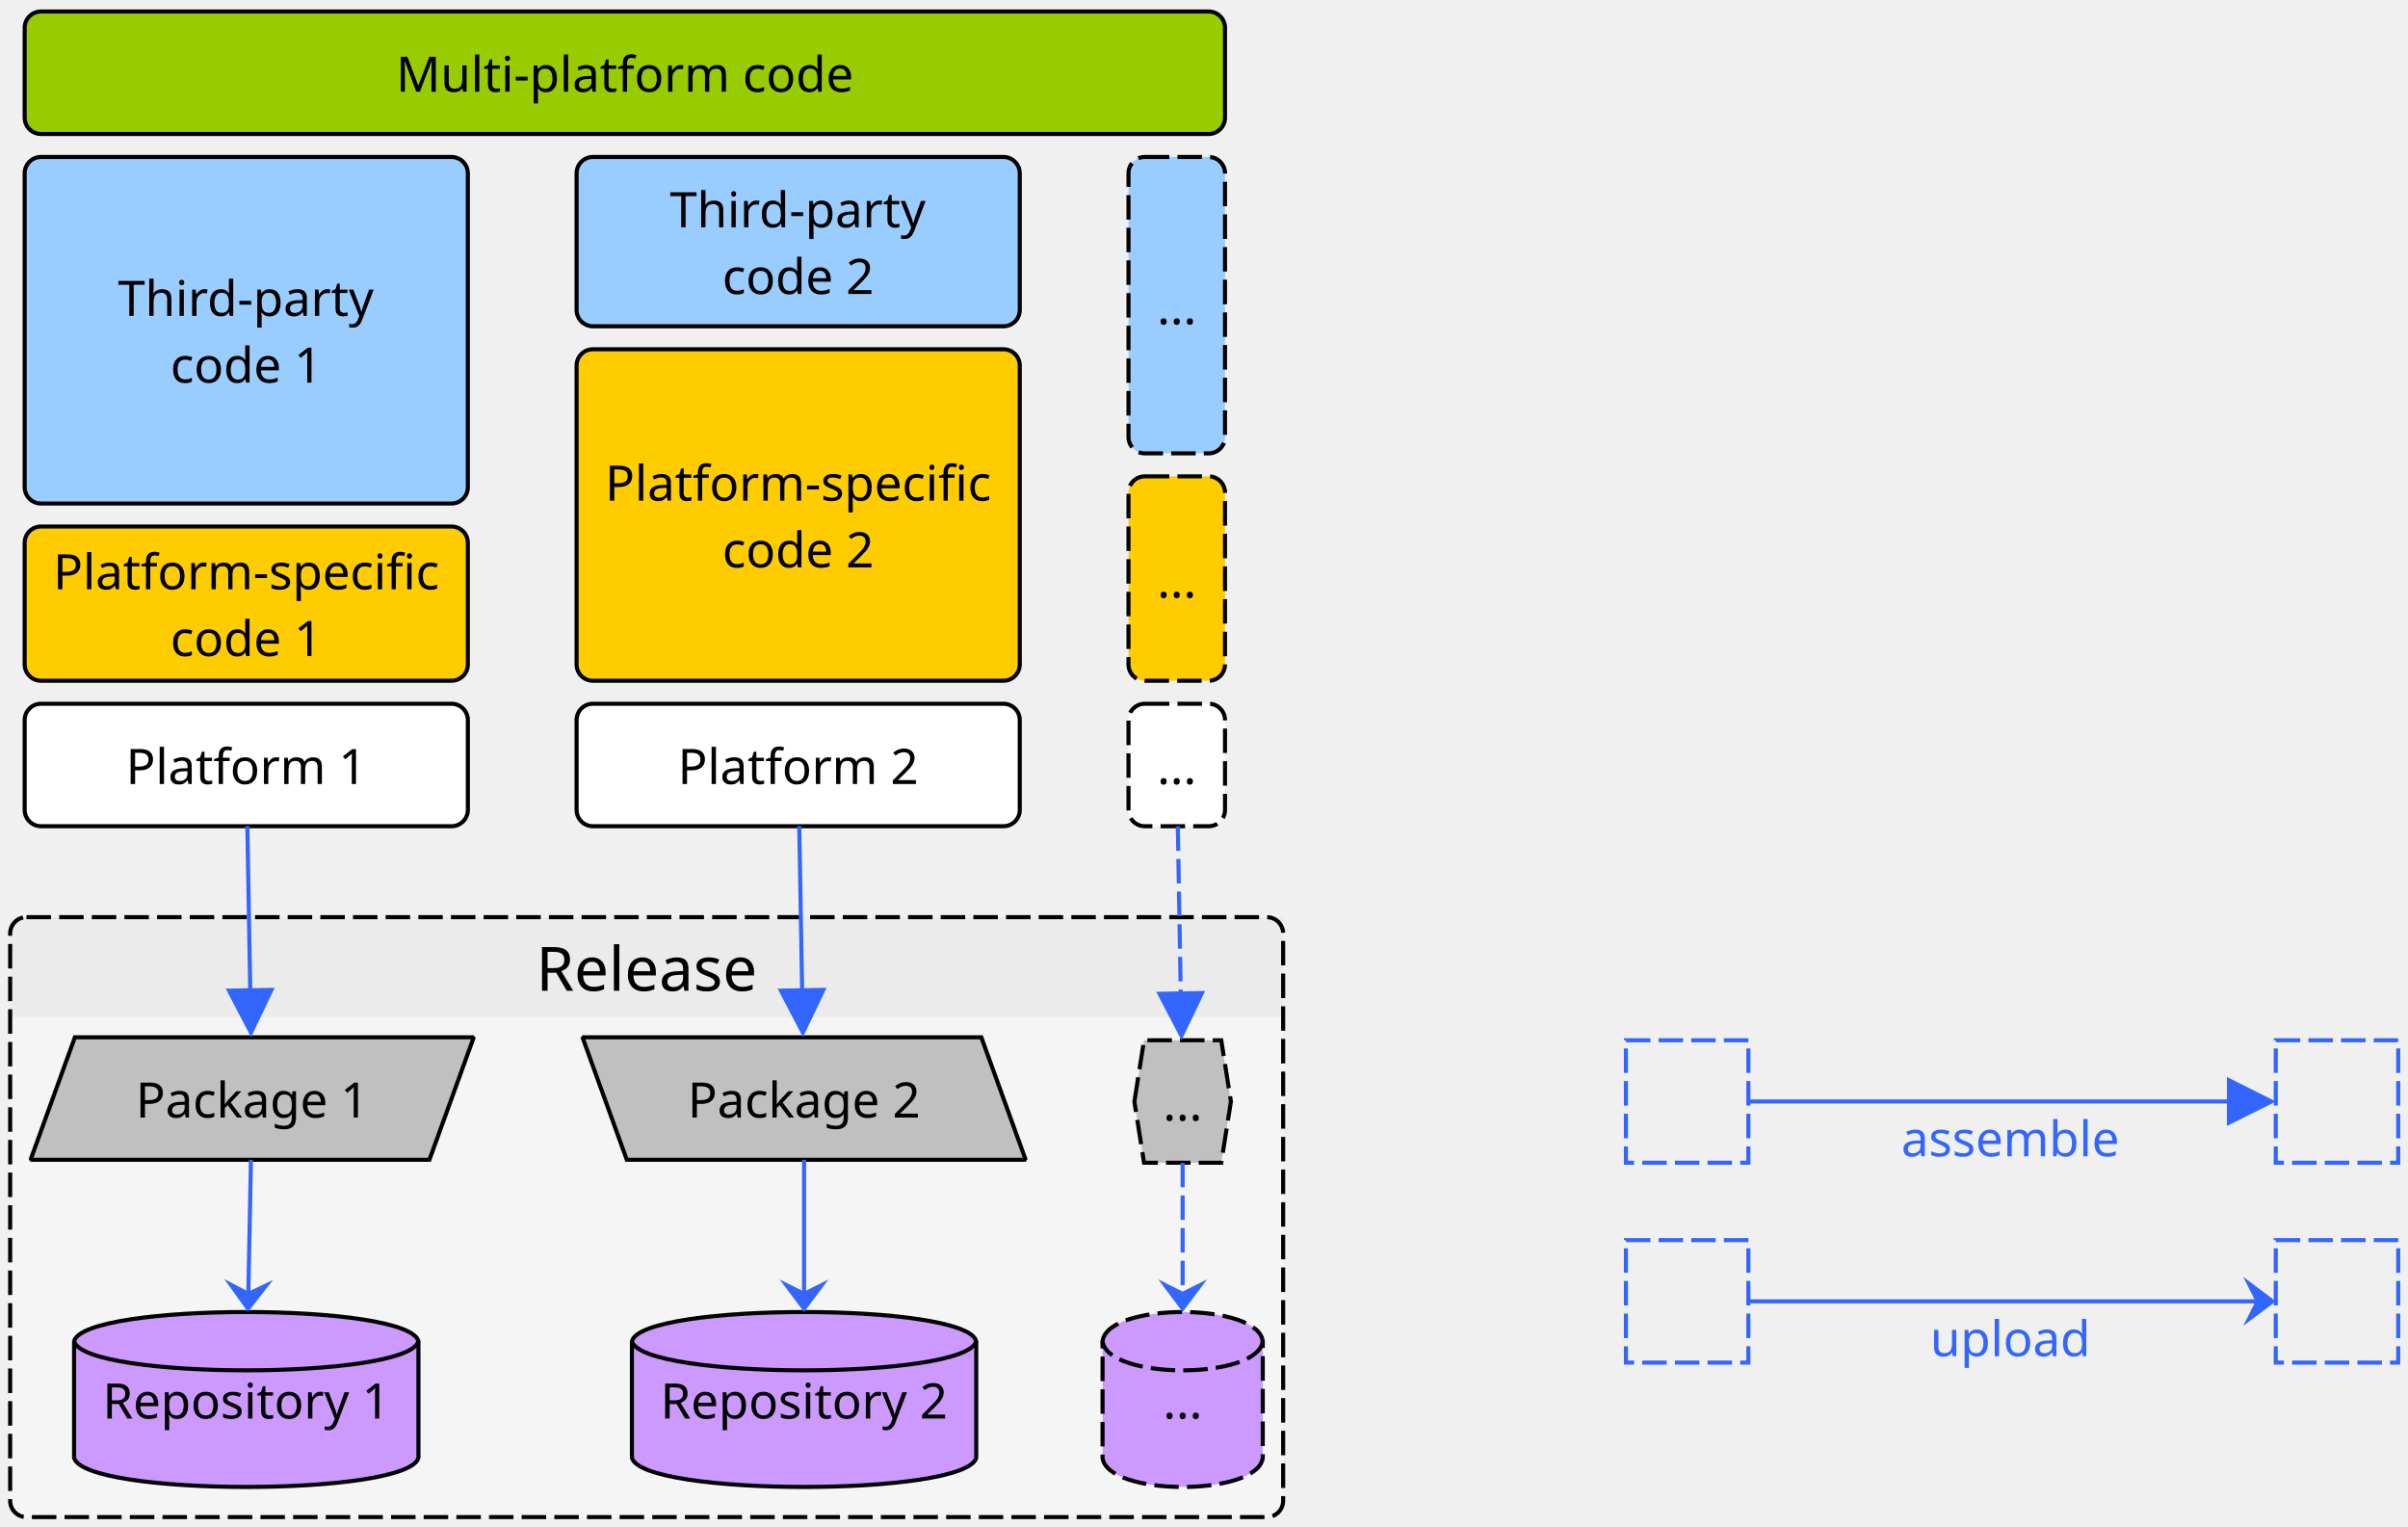
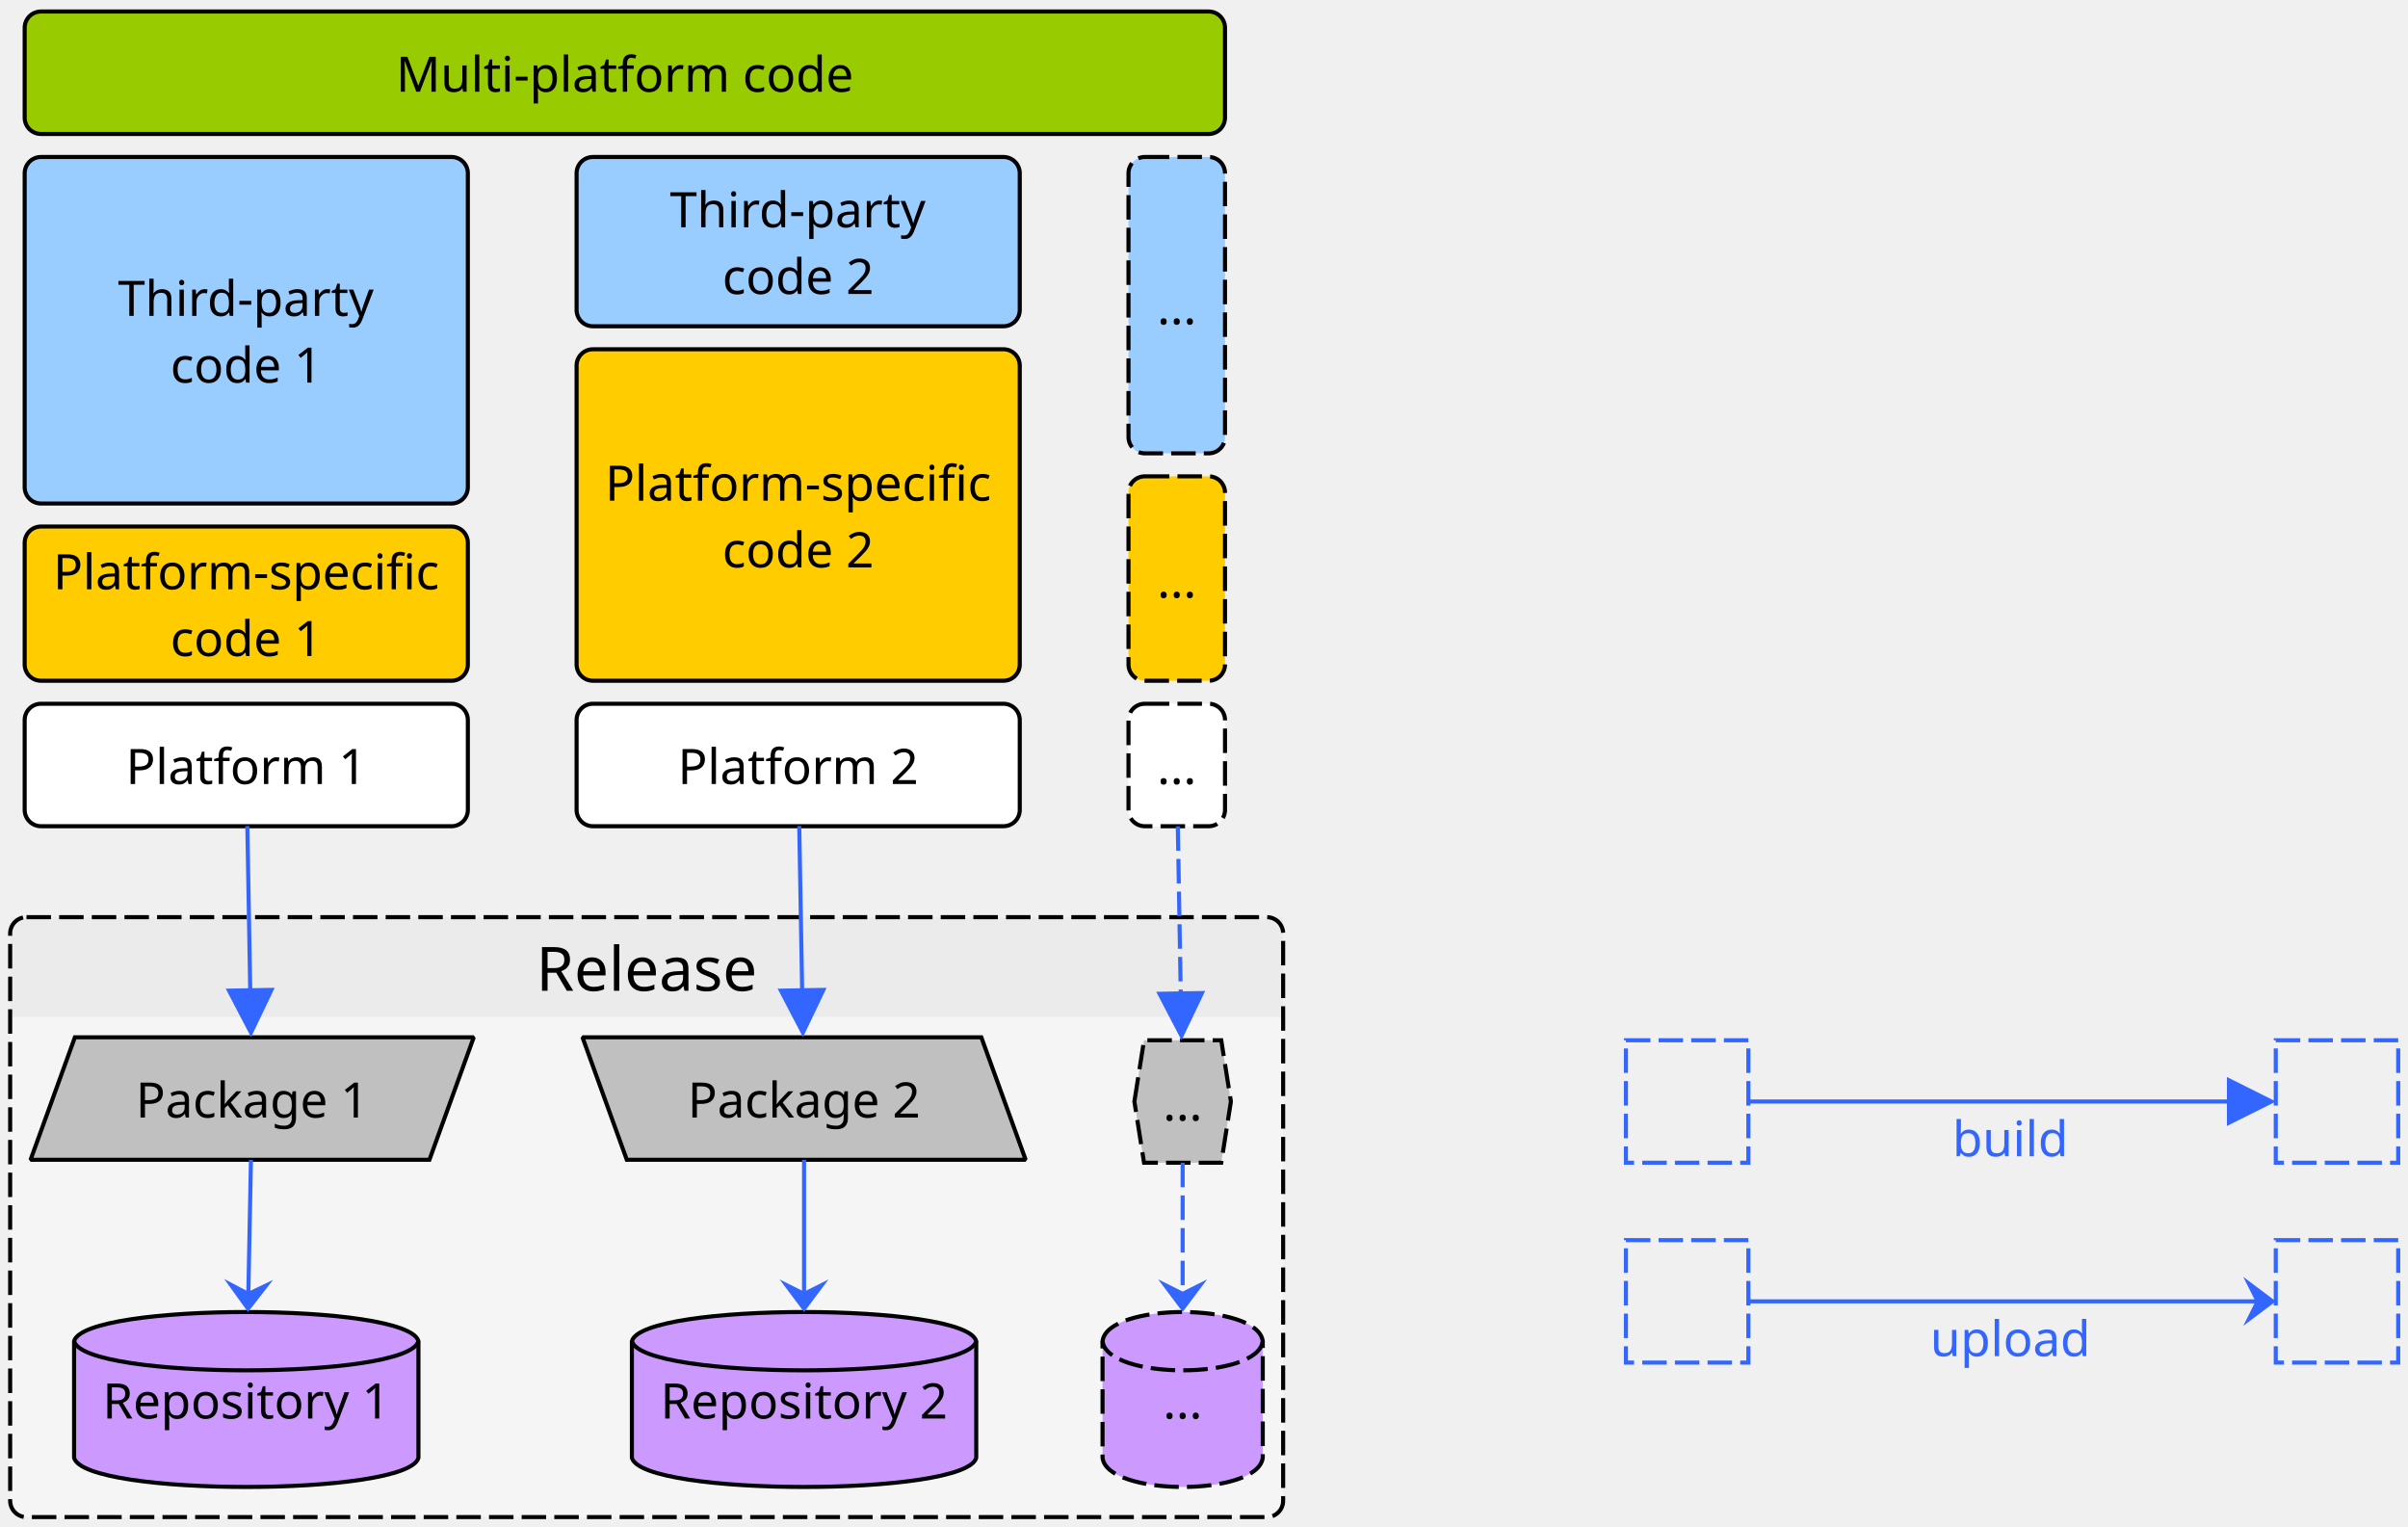
<svg xmlns="http://www.w3.org/2000/svg" fill-opacity="1" color-rendering="auto" color-interpolation="auto" text-rendering="auto" stroke="black" stroke-linecap="square" width="1024" stroke-miterlimit="10" shape-rendering="auto" stroke-opacity="1" fill="black" stroke-dasharray="none" font-weight="normal" stroke-width="1" height="649" font-family="'Dialog'" font-style="normal" stroke-linejoin="miter" font-size="12px" stroke-dashoffset="0" image-rendering="auto">
  <defs id="genericDefs" />
  <g>
    <defs id="defs1">
      <clipPath clipPathUnits="userSpaceOnUse" id="clipPath1">
        <path d="M0 0 L1024 0 L1024 649 L0 649 L0 0 Z" />
      </clipPath>
      <clipPath clipPathUnits="userSpaceOnUse" id="clipPath2">
        <path d="M444 287 L1034 287 L1034 660.936 L444 660.936 L444 287 Z" />
      </clipPath>
    </defs>
    <g fill="white" text-rendering="geometricPrecision" shape-rendering="geometricPrecision" transform="matrix(1.7356,0,0,1.7356,-770.6034,-498.1153)" stroke="white">
      <rect x="450.044" y="459.393" clip-path="url(#clipPath2)" width="108.585" rx="4" ry="4" height="30" stroke="none" />
    </g>
    <g text-rendering="geometricPrecision" stroke-miterlimit="1.45" shape-rendering="geometricPrecision" transform="matrix(1.7356,0,0,1.7356,-770.6034,-498.1153)" stroke-linecap="butt">
      <rect x="450.044" y="459.393" clip-path="url(#clipPath2)" fill="none" width="108.585" rx="4" ry="4" height="30" />
      <text x="474.852" xml:space="preserve" y="479.049" clip-path="url(#clipPath2)" font-family="sans-serif" stroke="none">Platform 1</text>
    </g>
    <g fill="white" text-rendering="geometricPrecision" shape-rendering="geometricPrecision" transform="matrix(1.7356,0,0,1.7356,-770.6034,-498.1153)" stroke="white">
      <rect x="585.271" y="459.393" clip-path="url(#clipPath2)" width="108.585" rx="4" ry="4" height="30" stroke="none" />
    </g>
    <g text-rendering="geometricPrecision" stroke-miterlimit="1.45" shape-rendering="geometricPrecision" transform="matrix(1.7356,0,0,1.7356,-770.6034,-498.1153)" stroke-linecap="butt">
      <rect x="585.271" y="459.393" clip-path="url(#clipPath2)" fill="none" width="108.585" rx="4" ry="4" height="30" />
      <text x="610.079" xml:space="preserve" y="479.049" clip-path="url(#clipPath2)" font-family="sans-serif" stroke="none">Platform 2</text>
    </g>
    <g fill="white" text-rendering="geometricPrecision" shape-rendering="geometricPrecision" transform="matrix(1.7356,0,0,1.7356,-770.6034,-498.1153)" stroke="white">
      <rect x="720.497" y="459.393" clip-path="url(#clipPath2)" width="23.648" rx="4" ry="4" height="30" stroke="none" />
    </g>
    <g text-rendering="geometricPrecision" stroke-miterlimit="1.45" stroke-dasharray="6,2" shape-rendering="geometricPrecision" transform="matrix(1.7356,0,0,1.7356,-770.6034,-498.1153)" stroke-linecap="butt">
      <rect x="720.497" y="459.393" clip-path="url(#clipPath2)" fill="none" width="23.648" rx="4" ry="4" height="30" />
      <text x="727.497" y="479.049" clip-path="url(#clipPath2)" font-family="sans-serif" stroke-dasharray="none" stroke="none" xml:space="preserve">...</text>
    </g>
    <g fill="rgb(153,204,0)" text-rendering="geometricPrecision" shape-rendering="geometricPrecision" transform="matrix(1.7356,0,0,1.7356,-770.6034,-498.1153)" stroke="rgb(153,204,0)">
      <rect x="450.044" y="289.818" clip-path="url(#clipPath2)" width="294.101" rx="4" ry="4" height="30" stroke="none" />
    </g>
    <g text-rendering="geometricPrecision" stroke-miterlimit="1.45" shape-rendering="geometricPrecision" transform="matrix(1.7356,0,0,1.7356,-770.6034,-498.1153)" stroke-linecap="butt">
      <rect x="450.044" y="289.818" clip-path="url(#clipPath2)" fill="none" width="294.101" rx="4" ry="4" height="30" />
      <text x="541.054" xml:space="preserve" y="309.474" clip-path="url(#clipPath2)" font-family="sans-serif" stroke="none">Multi-platform code</text>
    </g>
    <g fill="rgb(255,204,0)" text-rendering="geometricPrecision" shape-rendering="geometricPrecision" transform="matrix(1.7356,0,0,1.7356,-770.6034,-498.1153)" stroke="rgb(255,204,0)">
      <rect x="450.044" y="415.975" clip-path="url(#clipPath2)" width="108.585" rx="4" ry="4" height="37.782" stroke="none" />
    </g>
    <g text-rendering="geometricPrecision" stroke-miterlimit="1.45" shape-rendering="geometricPrecision" transform="matrix(1.7356,0,0,1.7356,-770.6034,-498.1153)" stroke-linecap="butt">
      <rect x="450.044" y="415.975" clip-path="url(#clipPath2)" fill="none" width="108.585" rx="4" ry="4" height="37.782" />
      <text x="457.044" xml:space="preserve" y="431.35" clip-path="url(#clipPath2)" font-family="sans-serif" stroke="none">Platform-specific</text>
      <text x="485.76" xml:space="preserve" y="447.694" clip-path="url(#clipPath2)" font-family="sans-serif" stroke="none">code 1</text>
    </g>
    <g fill="rgb(255,204,0)" text-rendering="geometricPrecision" shape-rendering="geometricPrecision" transform="matrix(1.7356,0,0,1.7356,-770.6034,-498.1153)" stroke="rgb(255,204,0)">
      <rect x="585.271" y="372.557" clip-path="url(#clipPath2)" width="108.585" rx="4" ry="4" height="81.2" stroke="none" />
    </g>
    <g text-rendering="geometricPrecision" stroke-miterlimit="1.45" shape-rendering="geometricPrecision" transform="matrix(1.7356,0,0,1.7356,-770.6034,-498.1153)" stroke-linecap="butt">
      <rect x="585.271" y="372.557" clip-path="url(#clipPath2)" fill="none" width="108.585" rx="4" ry="4" height="81.2" />
      <text x="592.271" xml:space="preserve" y="409.641" clip-path="url(#clipPath2)" font-family="sans-serif" stroke="none">Platform-specific</text>
      <text x="620.987" xml:space="preserve" y="425.986" clip-path="url(#clipPath2)" font-family="sans-serif" stroke="none">code 2</text>
    </g>
    <g fill="rgb(153,204,255)" text-rendering="geometricPrecision" shape-rendering="geometricPrecision" transform="matrix(1.7356,0,0,1.7356,-770.6034,-498.1153)" stroke="rgb(153,204,255)">
      <rect x="450.044" y="325.453" clip-path="url(#clipPath2)" width="108.585" rx="4" ry="4" height="84.886" stroke="none" />
    </g>
    <g text-rendering="geometricPrecision" stroke-miterlimit="1.45" shape-rendering="geometricPrecision" transform="matrix(1.7356,0,0,1.7356,-770.6034,-498.1153)" stroke-linecap="butt">
      <rect x="450.044" y="325.453" clip-path="url(#clipPath2)" fill="none" width="108.585" rx="4" ry="4" height="84.886" />
      <text x="472.884" xml:space="preserve" y="364.381" clip-path="url(#clipPath2)" font-family="sans-serif" stroke="none">Third-party</text>
      <text x="485.76" xml:space="preserve" y="380.725" clip-path="url(#clipPath2)" font-family="sans-serif" stroke="none">code 1</text>
    </g>
    <g fill="rgb(153,204,255)" text-rendering="geometricPrecision" shape-rendering="geometricPrecision" transform="matrix(1.7356,0,0,1.7356,-770.6034,-498.1153)" stroke="rgb(153,204,255)">
      <rect x="585.271" y="325.453" clip-path="url(#clipPath2)" width="108.585" rx="4" ry="4" height="41.469" stroke="none" />
    </g>
    <g text-rendering="geometricPrecision" stroke-miterlimit="1.45" shape-rendering="geometricPrecision" transform="matrix(1.7356,0,0,1.7356,-770.6034,-498.1153)" stroke-linecap="butt">
      <rect x="585.271" y="325.453" clip-path="url(#clipPath2)" fill="none" width="108.585" rx="4" ry="4" height="41.469" />
      <text x="608.111" xml:space="preserve" y="342.672" clip-path="url(#clipPath2)" font-family="sans-serif" stroke="none">Third-party</text>
      <text x="620.987" xml:space="preserve" y="359.016" clip-path="url(#clipPath2)" font-family="sans-serif" stroke="none">code 2</text>
    </g>
    <g fill="rgb(255,204,0)" text-rendering="geometricPrecision" shape-rendering="geometricPrecision" transform="matrix(1.7356,0,0,1.7356,-770.6034,-498.1153)" stroke="rgb(255,204,0)">
      <rect x="720.497" y="403.687" clip-path="url(#clipPath2)" width="23.648" rx="4" ry="4" height="50.07" stroke="none" />
    </g>
    <g text-rendering="geometricPrecision" stroke-miterlimit="1.45" stroke-dasharray="6,2" shape-rendering="geometricPrecision" transform="matrix(1.7356,0,0,1.7356,-770.6034,-498.1153)" stroke-linecap="butt">
      <rect x="720.497" y="403.687" clip-path="url(#clipPath2)" fill="none" width="23.648" rx="4" ry="4" height="50.07" />
      <text x="727.497" y="433.378" clip-path="url(#clipPath2)" font-family="sans-serif" stroke-dasharray="none" stroke="none" xml:space="preserve">...</text>
    </g>
    <g fill="rgb(153,204,255)" text-rendering="geometricPrecision" shape-rendering="geometricPrecision" transform="matrix(1.7356,0,0,1.7356,-770.6034,-498.1153)" stroke="rgb(153,204,255)">
      <rect x="720.497" y="325.453" clip-path="url(#clipPath2)" width="23.648" rx="4" ry="4" height="72.598" stroke="none" />
    </g>
    <g text-rendering="geometricPrecision" stroke-miterlimit="1.45" stroke-dasharray="6,2" shape-rendering="geometricPrecision" transform="matrix(1.7356,0,0,1.7356,-770.6034,-498.1153)" stroke-linecap="butt">
      <rect x="720.497" y="325.453" clip-path="url(#clipPath2)" fill="none" width="23.648" rx="4" ry="4" height="72.598" />
      <text x="727.497" y="366.409" clip-path="url(#clipPath2)" font-family="sans-serif" stroke-dasharray="none" stroke="none" xml:space="preserve">...</text>
    </g>
    <g fill="rgb(245,245,245)" text-rendering="geometricPrecision" shape-rendering="geometricPrecision" transform="matrix(1.7356,0,0,1.7356,-770.6034,-498.1153)" stroke="rgb(245,245,245)">
      <rect x="446.488" y="511.671" clip-path="url(#clipPath2)" width="311.902" rx="4" ry="4" height="146.958" stroke="none" />
      <rect x="446.488" y="511.671" clip-path="url(#clipPath2)" fill="rgb(235,235,235)" width="311.902" height="24.43" stroke="none" />
    </g>
    <g font-size="15px" stroke-linecap="butt" transform="matrix(1.7356,0,0,1.7356,-770.6034,-498.1153)" text-rendering="geometricPrecision" font-family="sans-serif" shape-rendering="geometricPrecision" stroke-miterlimit="1.45">
      <text x="575.349" xml:space="preserve" y="529.706" clip-path="url(#clipPath2)" stroke="none">Release</text>
      <rect x="446.488" y="511.671" clip-path="url(#clipPath2)" fill="none" width="311.902" stroke-dasharray="6,2" rx="4" ry="4" height="146.958" />
    </g>
    <g fill="silver" text-rendering="geometricPrecision" shape-rendering="geometricPrecision" transform="matrix(1.7356,0,0,1.7356,-770.6034,-498.1153)" stroke="silver">
-       <path d="M721.942 556.825 L724.306 541.825 L743.225 541.825 L745.59 556.825 L743.225 571.825 L724.306 571.825 Z" fill-rule="evenodd" clip-path="url(#clipPath2)" stroke="none" />
+       <path d="M721.941 556.826 L724.306 541.826 L743.225 541.826 L745.589 556.826 L743.225 571.826 L724.306 571.826 Z" fill-rule="evenodd" clip-path="url(#clipPath2)" stroke="none" />
    </g>
    <g text-rendering="geometricPrecision" stroke-miterlimit="1.45" stroke-dasharray="6,2" shape-rendering="geometricPrecision" transform="matrix(1.7356,0,0,1.7356,-770.6034,-498.1153)" stroke-linecap="butt">
-       <path fill="none" d="M721.942 556.825 L724.306 541.825 L743.225 541.825 L745.59 556.825 L743.225 571.825 L724.306 571.825 Z" fill-rule="evenodd" clip-path="url(#clipPath2)" />
+       <path fill="none" d="M721.941 556.826 L724.306 541.826 L743.225 541.826 L745.589 556.826 L743.225 571.826 L724.306 571.826 Z" fill-rule="evenodd" clip-path="url(#clipPath2)" />
      <text x="728.941" y="561.482" clip-path="url(#clipPath2)" font-family="sans-serif" stroke-dasharray="none" stroke="none" xml:space="preserve">...</text>
    </g>
    <g fill="rgb(204,153,255)" text-rendering="geometricPrecision" shape-rendering="geometricPrecision" transform="matrix(1.7356,0,0,1.7356,-770.6034,-498.1153)" stroke="rgb(204,153,255)">
      <path d="M598.823 615.539 C601.354 606.016 680.66 606.016 683.191 615.539 L683.191 644.107 C680.66 653.629 601.354 653.629 598.823 644.107 Z" stroke="none" clip-path="url(#clipPath2)" />
    </g>
    <g text-rendering="geometricPrecision" stroke-miterlimit="1.45" shape-rendering="geometricPrecision" transform="matrix(1.7356,0,0,1.7356,-770.6034,-498.1153)" stroke-linecap="butt">
      <path fill="none" d="M598.823 615.539 C601.354 606.016 680.66 606.016 683.191 615.539 L683.191 644.107 C680.66 653.629 601.354 653.629 598.823 644.107 Z" clip-path="url(#clipPath2)" />
      <path fill="none" d="M683.191 615.539 C680.66 625.062 601.354 625.062 598.823 615.539" clip-path="url(#clipPath2)" />
      <text x="605.823" xml:space="preserve" y="634.479" clip-path="url(#clipPath2)" font-family="sans-serif" stroke="none">Repository 2</text>
    </g>
    <g fill="silver" text-rendering="geometricPrecision" shape-rendering="geometricPrecision" transform="matrix(1.7356,0,0,1.7356,-770.6034,-498.1153)" stroke="silver">
-       <path d="M586.715 541.1 L684.441 541.1 L695.299 571.1 L597.574 571.1 Z" fill-rule="evenodd" clip-path="url(#clipPath2)" stroke="none" />
+       <path d="M586.715 541.101 L684.441 541.101 L695.299 571.101 L597.573 571.101 Z" fill-rule="evenodd" clip-path="url(#clipPath2)" stroke="none" />
    </g>
    <g text-rendering="geometricPrecision" stroke-miterlimit="1.45" shape-rendering="geometricPrecision" transform="matrix(1.7356,0,0,1.7356,-770.6034,-498.1153)" stroke-linecap="butt">
-       <path fill="none" d="M586.715 541.1 L684.441 541.1 L695.299 571.1 L597.574 571.1 Z" fill-rule="evenodd" clip-path="url(#clipPath2)" />
+       <path fill="none" d="M586.715 541.101 L684.441 541.101 L695.299 571.101 L597.573 571.101 Z" fill-rule="evenodd" clip-path="url(#clipPath2)" />
      <text x="612.495" xml:space="preserve" y="560.757" clip-path="url(#clipPath2)" font-family="sans-serif" stroke="none">Package 2</text>
    </g>
    <g fill="rgb(204,153,255)" text-rendering="geometricPrecision" shape-rendering="geometricPrecision" transform="matrix(1.7356,0,0,1.7356,-770.6034,-498.1153)" stroke="rgb(204,153,255)">
      <path d="M462.152 615.539 C464.683 606.016 543.99 606.016 546.521 615.539 L546.521 644.107 C543.99 653.629 464.683 653.629 462.152 644.107 Z" stroke="none" clip-path="url(#clipPath2)" />
    </g>
    <g text-rendering="geometricPrecision" stroke-miterlimit="1.45" shape-rendering="geometricPrecision" transform="matrix(1.7356,0,0,1.7356,-770.6034,-498.1153)" stroke-linecap="butt">
      <path fill="none" d="M462.152 615.539 C464.683 606.016 543.99 606.016 546.521 615.539 L546.521 644.107 C543.99 653.629 464.683 653.629 462.152 644.107 Z" clip-path="url(#clipPath2)" />
      <path fill="none" d="M546.521 615.539 C543.99 625.062 464.683 625.062 462.152 615.539" clip-path="url(#clipPath2)" />
      <text x="469.152" xml:space="preserve" y="634.479" clip-path="url(#clipPath2)" font-family="sans-serif" stroke="none">Repository 1</text>
    </g>
    <g fill="silver" text-rendering="geometricPrecision" shape-rendering="geometricPrecision" transform="matrix(1.7356,0,0,1.7356,-770.6034,-498.1153)" stroke="silver">
-       <path d="M462.347 541.1 L560.073 541.1 L549.214 571.1 L451.488 571.1 Z" fill-rule="evenodd" clip-path="url(#clipPath2)" stroke="none" />
+       <path d="M462.347 541.101 L560.073 541.101 L549.215 571.101 L451.488 571.101 Z" fill-rule="evenodd" clip-path="url(#clipPath2)" stroke="none" />
    </g>
    <g text-rendering="geometricPrecision" stroke-miterlimit="1.45" shape-rendering="geometricPrecision" transform="matrix(1.7356,0,0,1.7356,-770.6034,-498.1153)" stroke-linecap="butt">
-       <path fill="none" d="M462.347 541.1 L560.073 541.1 L549.214 571.1 L451.488 571.1 Z" fill-rule="evenodd" clip-path="url(#clipPath2)" />
+       <path fill="none" d="M462.347 541.101 L560.073 541.101 L549.215 571.101 L451.488 571.101 Z" fill-rule="evenodd" clip-path="url(#clipPath2)" />
      <text x="477.268" xml:space="preserve" y="560.757" clip-path="url(#clipPath2)" font-family="sans-serif" stroke="none">Package 1</text>
    </g>
    <g fill="rgb(204,153,255)" text-rendering="geometricPrecision" shape-rendering="geometricPrecision" transform="matrix(1.7356,0,0,1.7356,-770.6034,-498.1153)" stroke="rgb(204,153,255)">
      <path d="M714.14 615.539 C715.318 606.016 752.213 606.016 753.39 615.539 L753.39 644.107 C752.213 653.629 715.318 653.629 714.14 644.107 Z" stroke="none" clip-path="url(#clipPath2)" />
    </g>
    <g text-rendering="geometricPrecision" stroke-miterlimit="1.45" stroke-dasharray="6,2" shape-rendering="geometricPrecision" transform="matrix(1.7356,0,0,1.7356,-770.6034,-498.1153)" stroke-linecap="butt">
      <path fill="none" d="M714.14 615.539 C715.318 606.016 752.213 606.016 753.39 615.539 L753.39 644.107 C752.213 653.629 715.318 653.629 714.14 644.107 Z" clip-path="url(#clipPath2)" />
      <path fill="none" d="M753.39 615.539 C752.213 625.062 715.318 625.062 714.14 615.539" clip-path="url(#clipPath2)" />
      <text x="728.941" y="634.479" clip-path="url(#clipPath2)" font-family="sans-serif" stroke-dasharray="none" stroke="none" xml:space="preserve">...</text>
    </g>
    <g stroke-linecap="butt" transform="matrix(1.7356,0,0,1.7356,-770.6034,-498.1153)" fill="rgb(51,102,255)" text-rendering="geometricPrecision" shape-rendering="geometricPrecision" stroke-dasharray="6,2" stroke="rgb(51,102,255)" stroke-miterlimit="1.45">
      <rect fill="none" x="842.374" width="30" height="30" y="541.826" clip-path="url(#clipPath2)" />
      <rect fill="none" x="1001.598" width="30" height="30" y="541.826" clip-path="url(#clipPath2)" />
      <rect fill="none" x="842.374" width="30" height="30" y="590.784" clip-path="url(#clipPath2)" />
      <rect fill="none" x="1001.598" width="30" height="30" y="590.784" clip-path="url(#clipPath2)" />
      <path fill="none" d="M732.584 489.406 L733.31 530.849" clip-path="url(#clipPath2)" />
      <path d="M733.503 541.848 L739.292 529.744 L727.294 529.955 Z" clip-path="url(#clipPath2)" stroke="none" />
      <path fill="none" stroke-dasharray="none" d="M639.827 489.354 L640.547 530.078" clip-path="url(#clipPath2)" />
      <path stroke-dasharray="none" d="M640.742 541.077 L646.529 528.972 L634.53 529.184 Z" clip-path="url(#clipPath2)" stroke="none" />
      <path fill="none" stroke-dasharray="none" d="M641.007 571.112 L641.007 604.408" clip-path="url(#clipPath2)" />
      <path stroke-dasharray="none" d="M641.007 608.408 L647.007 600.408 L641.007 603.408 L635.007 600.408 Z" clip-path="url(#clipPath2)" stroke="none" />
      <path fill="none" stroke-dasharray="none" d="M504.601 489.354 L505.321 530.078" clip-path="url(#clipPath2)" />
      <path stroke-dasharray="none" d="M505.515 541.077 L511.302 528.972 L499.304 529.184 Z" clip-path="url(#clipPath2)" stroke="none" />
      <path fill="none" stroke-dasharray="none" d="M505.486 571.112 L504.834 604.409" clip-path="url(#clipPath2)" />
      <path stroke-dasharray="none" d="M504.756 608.408 L510.911 600.527 L504.854 603.409 L498.914 600.292 Z" clip-path="url(#clipPath2)" stroke="none" />
      <path fill="none" d="M733.765 571.832 L733.765 604.388" clip-path="url(#clipPath2)" />
      <path d="M733.765 608.388 L739.765 600.388 L733.765 603.388 L727.765 600.388 Z" clip-path="url(#clipPath2)" stroke="none" />
      <path fill="none" stroke-dasharray="none" d="M872.34 556.826 L990.63 556.826" clip-path="url(#clipPath2)" />
      <path stroke-dasharray="none" d="M1001.63 556.826 L989.63 550.826 L989.63 562.826 Z" clip-path="url(#clipPath2)" stroke="none" />
-       <text x="909.829" y="570.249" clip-path="url(#clipPath2)" font-family="sans-serif" stroke-dasharray="none" stroke="none" xml:space="preserve">assemble</text>
+       <text x="922.375" y="570.249" clip-path="url(#clipPath2)" font-family="sans-serif" stroke-dasharray="none" stroke="none" xml:space="preserve">build</text>
      <path fill="none" stroke-dasharray="none" d="M872.34 605.784 L997.63 605.784" clip-path="url(#clipPath2)" />
      <path stroke-dasharray="none" d="M1001.63 605.784 L993.63 599.784 L996.63 605.784 L993.63 611.784 Z" clip-path="url(#clipPath2)" stroke="none" />
      <text x="916.927" y="619.206" clip-path="url(#clipPath2)" font-family="sans-serif" stroke-dasharray="none" stroke="none" xml:space="preserve">upload</text>
    </g>
  </g>
</svg>
